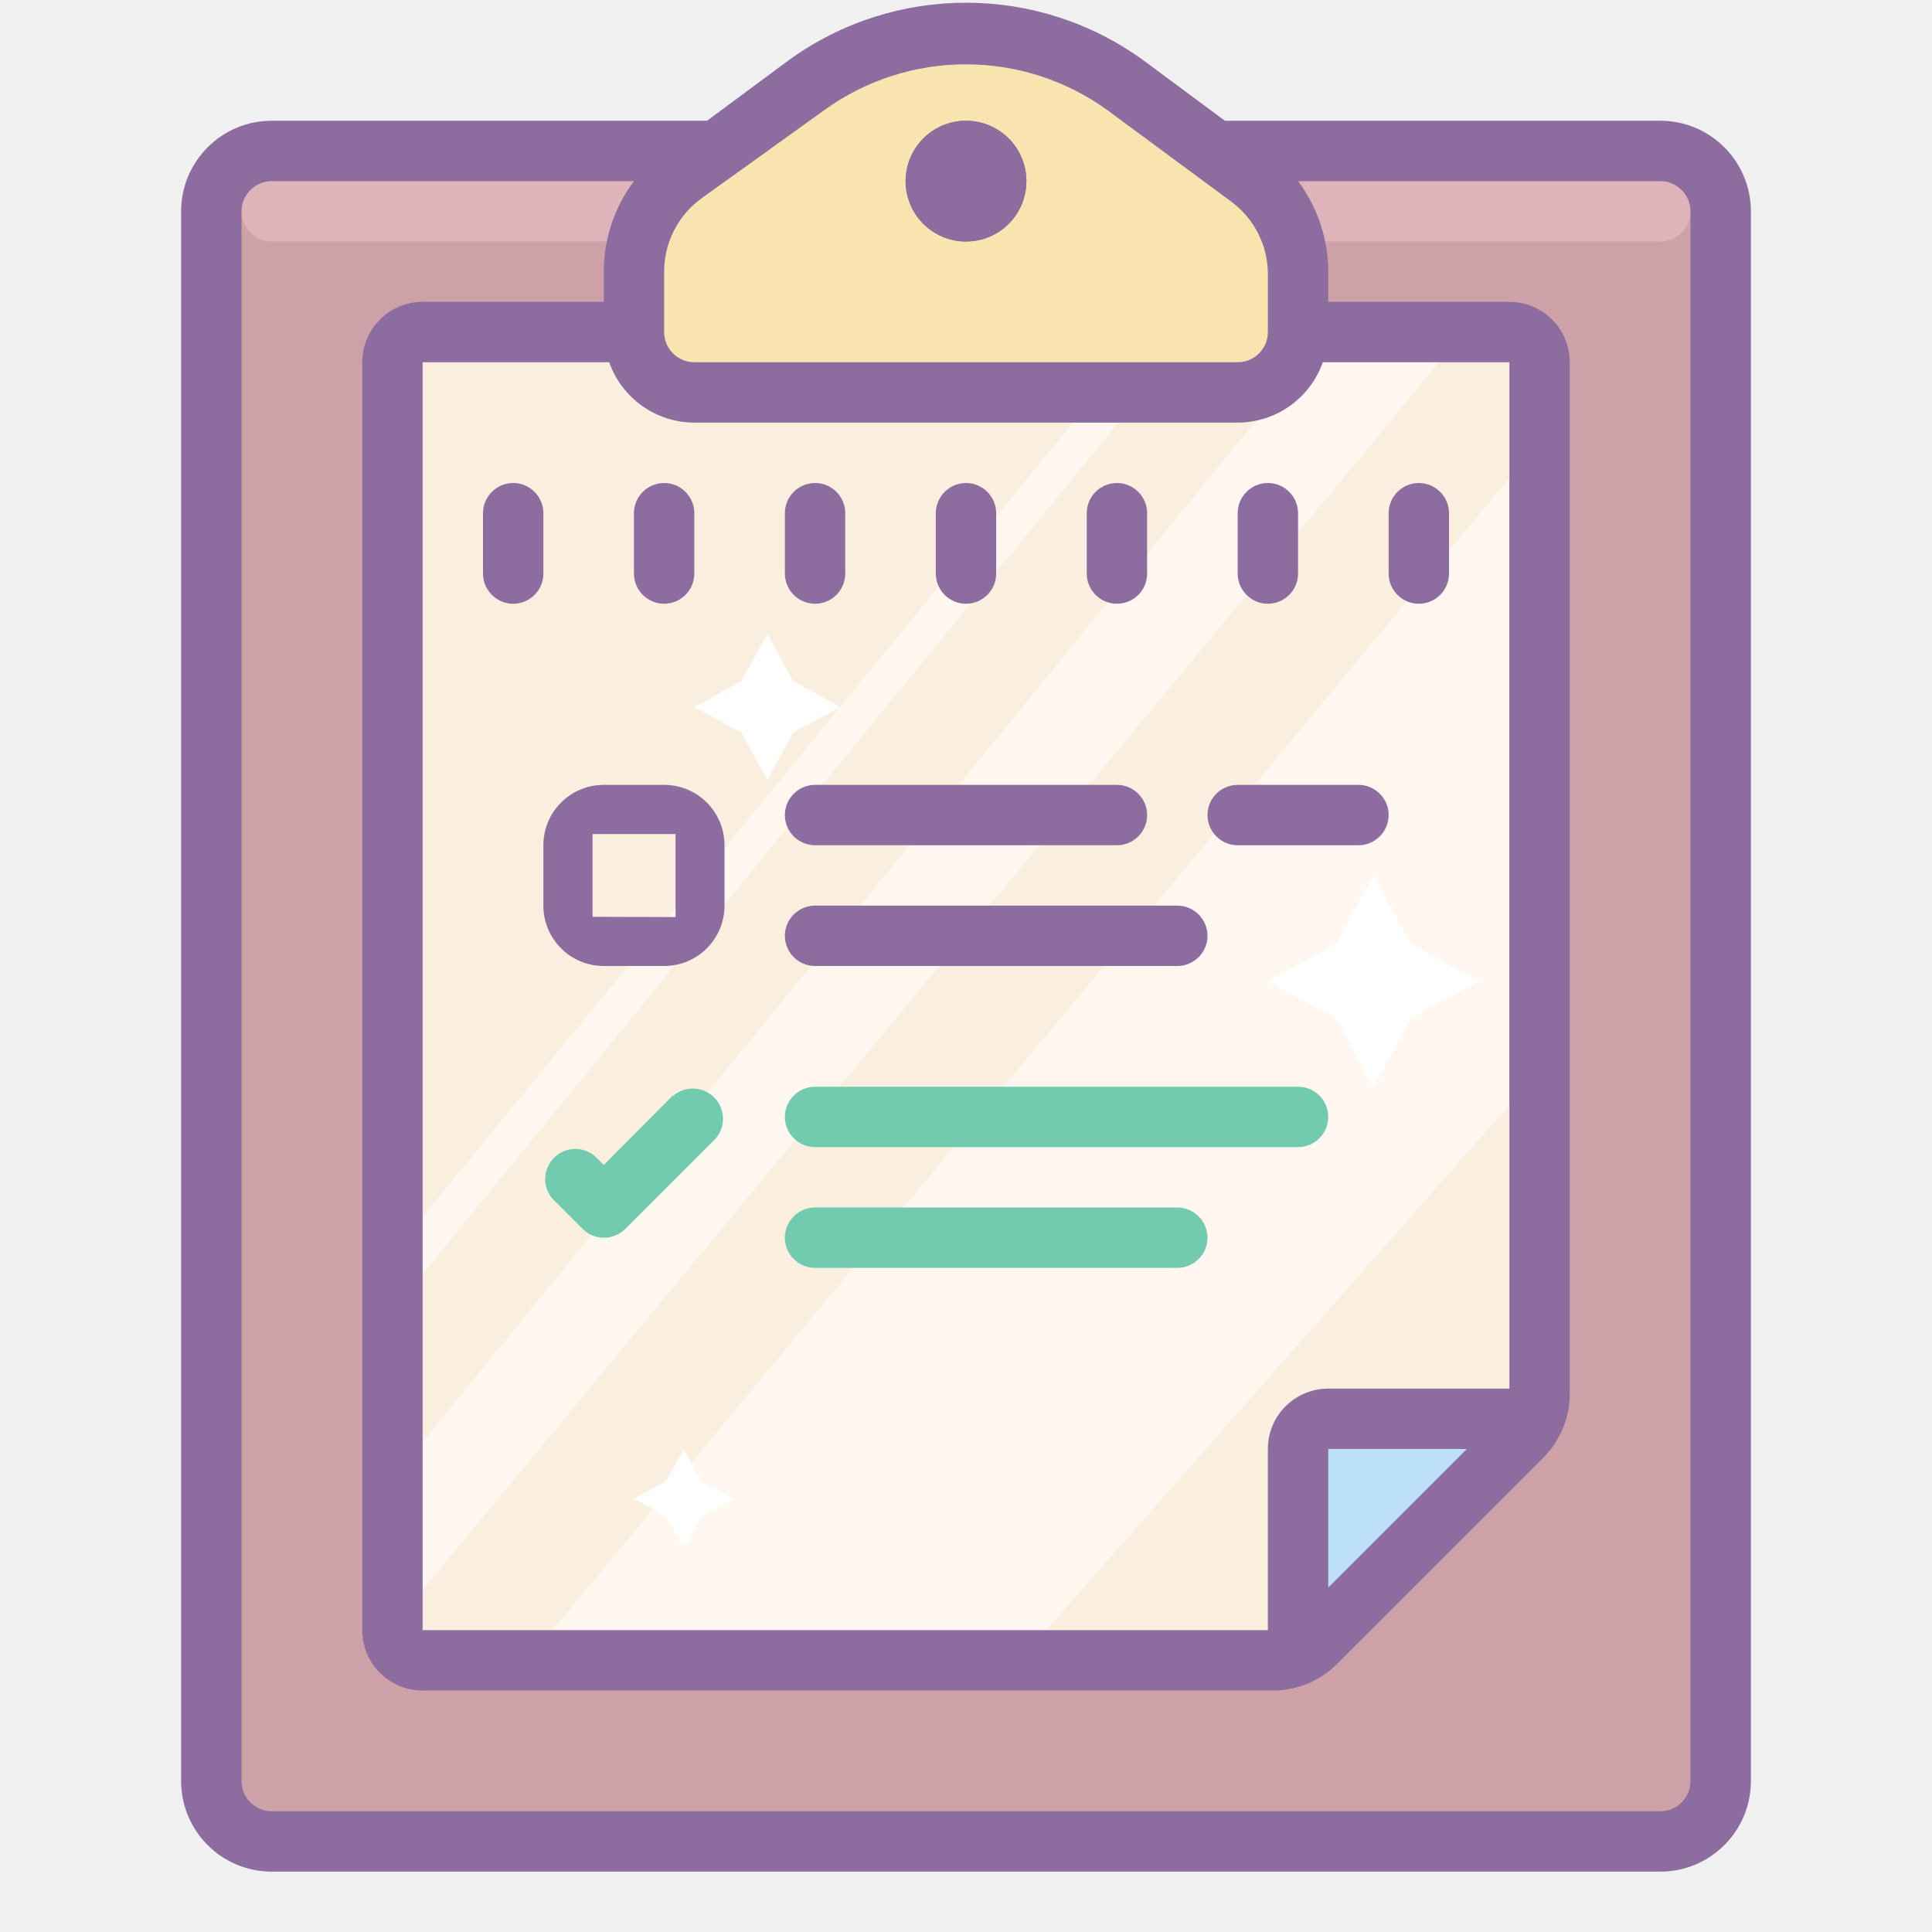
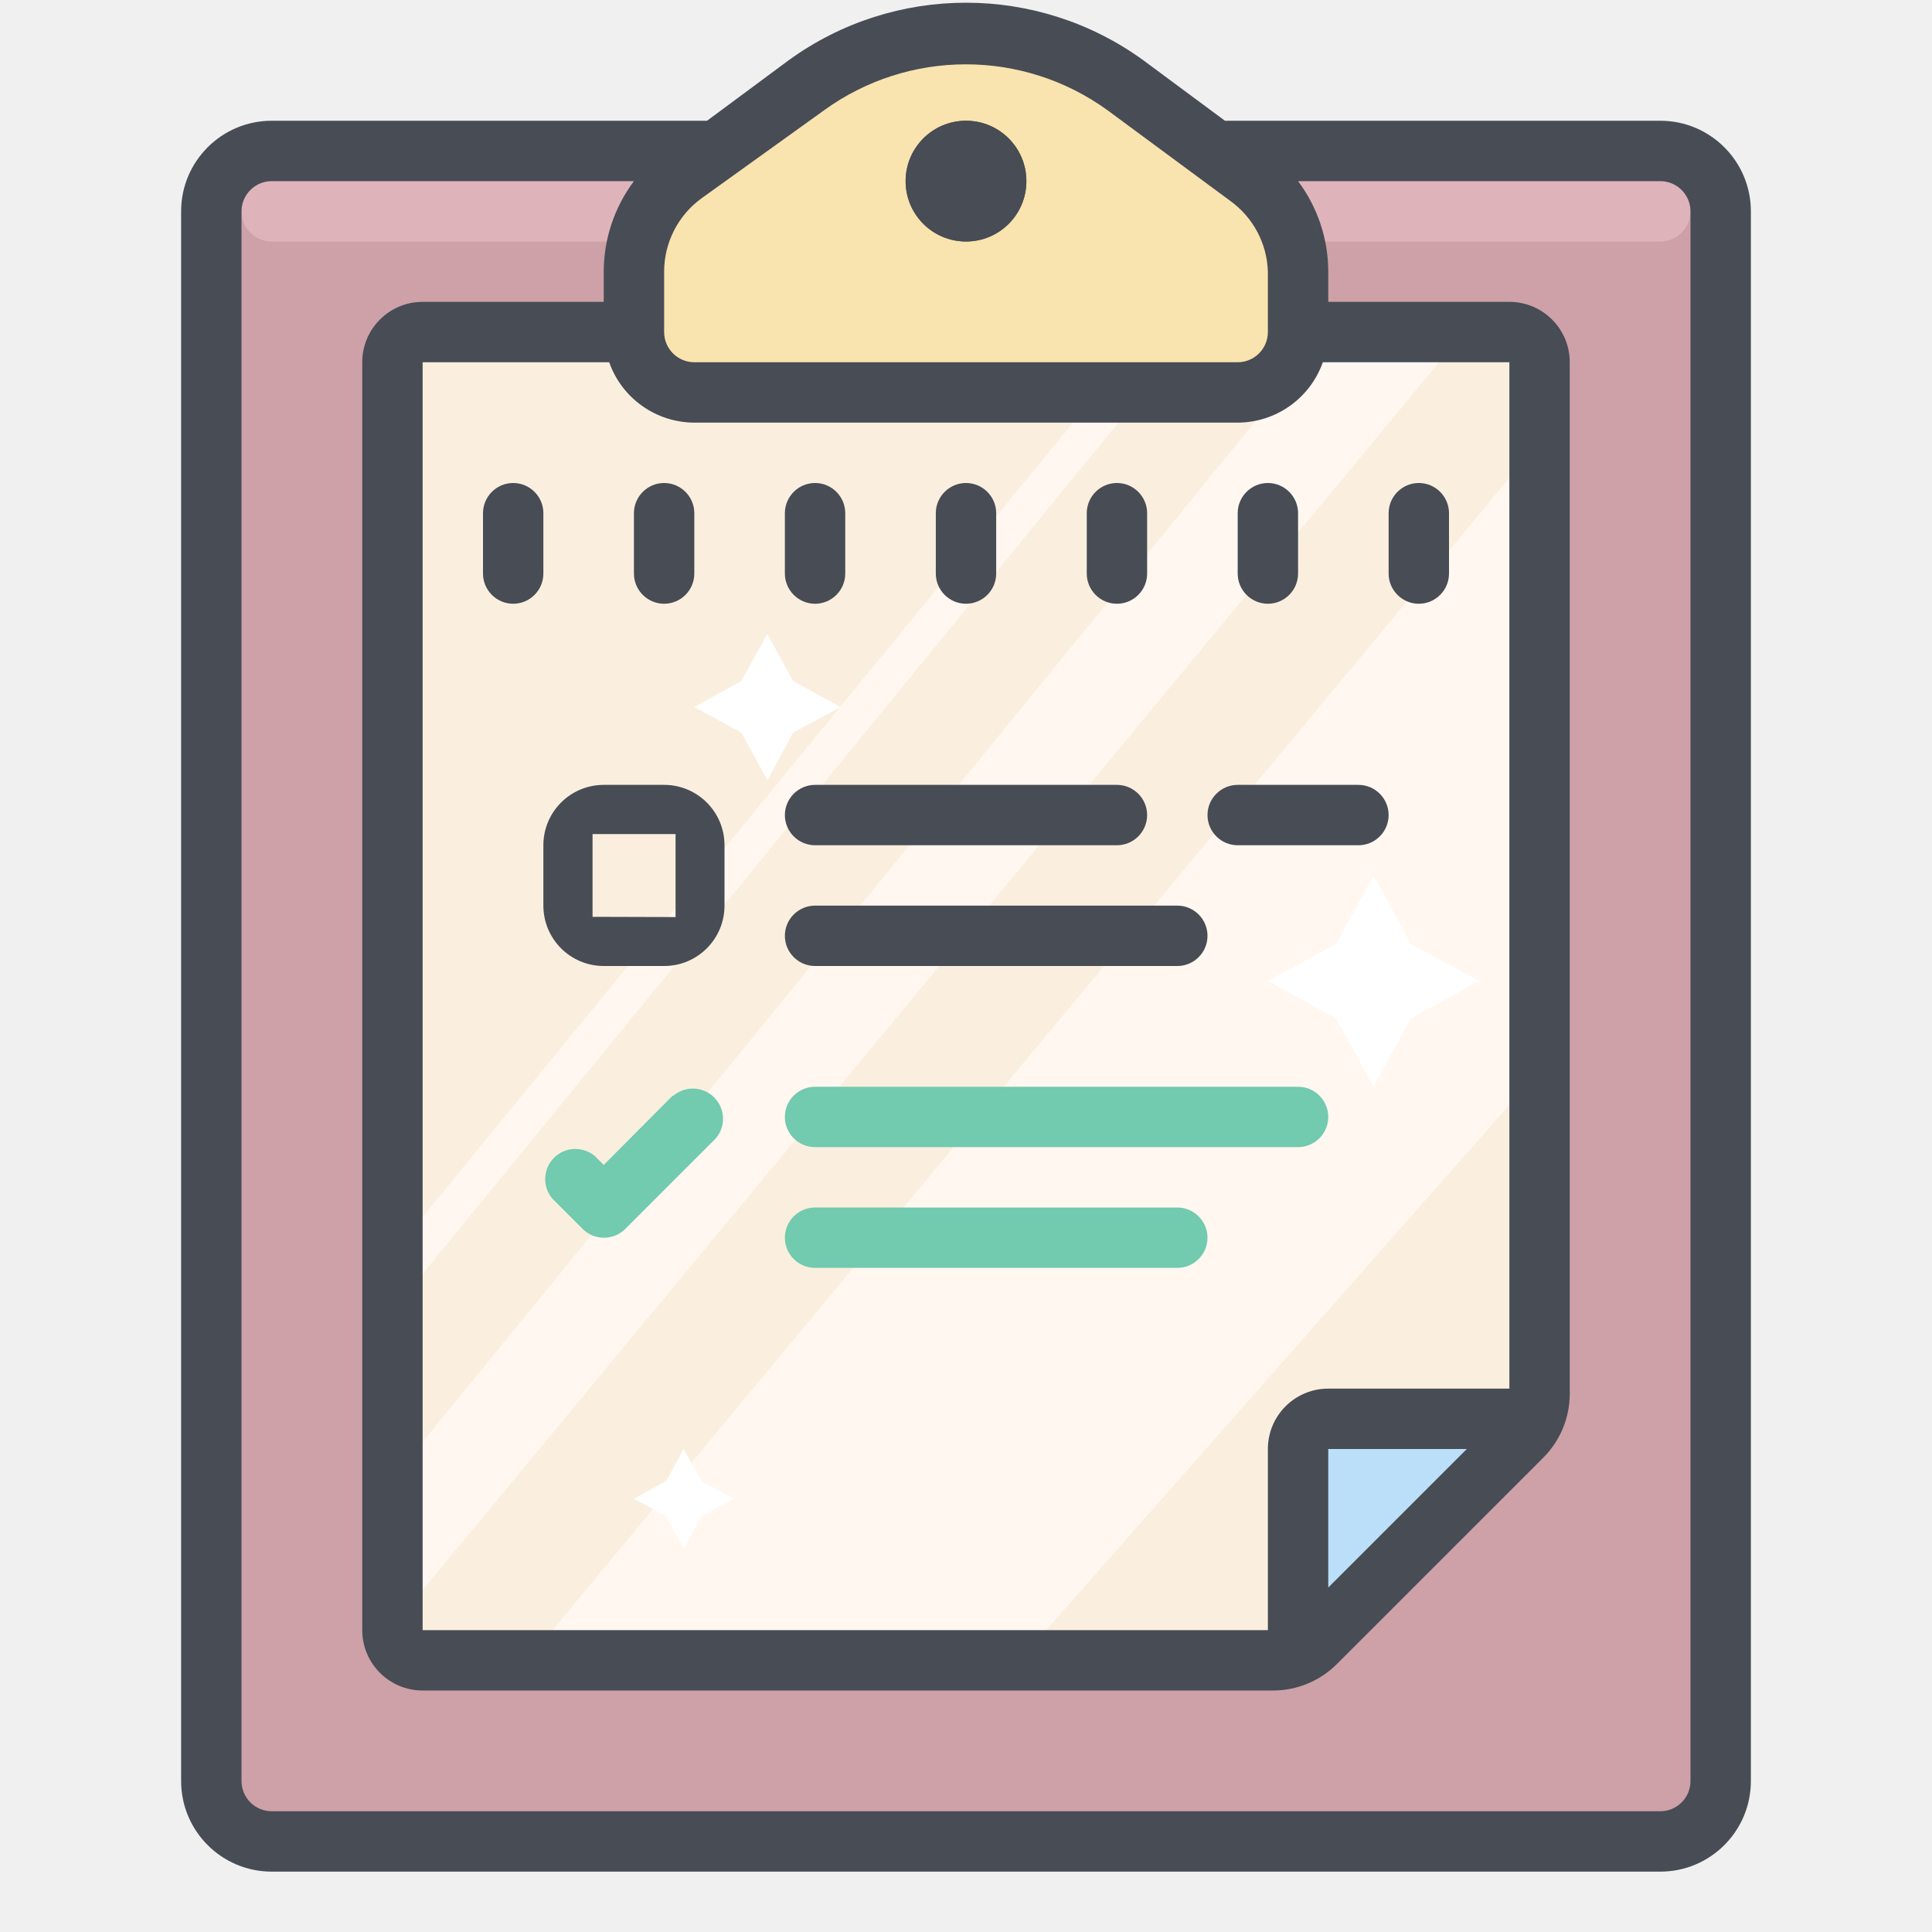
<svg xmlns="http://www.w3.org/2000/svg" x="0px" y="0px" width="100" height="100" viewBox="0 0 64 64" style=";fill:#000000;" class="icon icons8-survey">
  <g id="surface1">
    <path style=" fill:#CDA1A7;" d="M 9 5 L 55 5 C 56.105 5 57 5.895 57 7 L 57 59 C 57 60.105 56.105 61 55 61 L 9 61 C 7.895 61 7 60.105 7 59 L 7 7 C 7 5.895 7.895 5 9 5 Z " />
    <path style=" fill:#DEB4BA;" d="M 8 7 C 8 6.449 8.449 6 9 6 L 55 6 C 55.551 6 56 6.449 56 7 C 56 7.551 55.551 8 55 8 L 9 8 C 8.449 8 8 7.551 8 7 Z " />
    <path style=" fill:#FAEFDE;" d="M 13 55 L 43 55 L 51 47 L 51 11 L 13 11 Z " />
    <path style=" fill:#BBDEF9;" d="M 43 47 L 51 47 L 43 55 Z " />
    <path style=" fill:#FFF7F0;" d="M 51 35.469 L 51 14.629 L 17.57 54.879 L 33.879 54.879 Z " />
    <path style=" fill:#FFF7F0;" d="M 13.398 53.398 L 48.5 11 L 44 11 L 12.5 49.602 Z " />
    <path style=" fill:#FFF7F0;" d="M 13 43.422 L 39.5 11 L 38 11 L 13 41.531 Z " />
    <path style=" fill:#FFFFFF;" d="M 45.5 29 L 46.738 31.262 L 49 32.5 L 46.738 33.738 L 45.5 36 L 44.262 33.738 L 42 32.5 L 44.262 31.262 Z " />
    <path style=" fill:#F9E3AE;" d="M 42 6 L 32 1 L 22 6 L 21 13 L 43 13 Z " />
    <path style=" fill:#FFFFFF;" d="M 25.422 21 L 26.27 22.559 L 27.84 23.422 L 26.27 24.27 L 25.422 25.84 L 24.559 24.27 L 23 23.422 L 24.559 22.559 Z " />
    <path style=" fill:#FFFFFF;" d="M 22.648 48 L 23.23 49.059 L 24.301 49.648 L 23.23 50.23 L 22.648 51.301 L 22.07 50.23 L 21 49.648 L 22.07 49.059 Z " />
-     <path style=" fill:#8D6C9F;" d="M 34 6 C 34 7.105 33.105 8 32 8 C 30.895 8 30 7.105 30 6 C 30 4.895 30.895 4 32 4 C 33.105 4 34 4.895 34 6 Z " />
-     <path style=" fill:#8D6C9F;" d="M 55 4 L 40.578 4 L 37.879 2 C 34.375 -0.547 29.625 -0.547 26.121 2 L 23.422 4 L 9 4 C 7.344 4 6 5.344 6 7 L 6 59 C 6 60.656 7.344 62 9 62 L 55 62 C 56.656 62 58 60.656 58 59 L 58 7 C 58 5.344 56.656 4 55 4 Z M 50 46 L 44 46 C 42.895 46 42 46.895 42 48 L 42 54 L 14 54 L 14 12 L 20.18 12 C 20.602 13.195 21.73 13.996 23 14 L 41 14 C 42.27 13.996 43.398 13.195 43.82 12 L 50 12 Z M 48.59 48 L 44 52.59 L 44 48 Z M 27.289 3.66 C 30.094 1.621 33.895 1.621 36.699 3.66 L 40.762 6.66 C 41.516 7.207 41.973 8.07 42 9 L 42 11 C 42 11.551 41.551 12 41 12 L 23 12 C 22.449 12 22 11.551 22 11 L 22 9 C 22 8.039 22.461 7.133 23.238 6.57 Z M 56 59 C 56 59.551 55.551 60 55 60 L 9 60 C 8.449 60 8 59.551 8 59 L 8 7 C 8 6.449 8.449 6 9 6 L 21 6 C 20.352 6.867 20 7.918 20 9 L 20 10 L 14 10 C 12.895 10 12 10.895 12 12 L 12 54 C 12 55.105 12.895 56 14 56 L 42.172 56 C 42.965 56 43.727 55.684 44.289 55.121 L 51.121 48.289 C 51.684 47.727 52 46.965 52 46.172 L 52 12 C 52 10.895 51.105 10 50 10 L 44 10 L 44 9 C 44 7.918 43.648 6.867 43 6 L 55 6 C 55.551 6 56 6.449 56 7 Z " />
-     <path style=" fill:#8D6C9F;" d="M 18 17 C 18 16.449 17.551 16 17 16 C 16.449 16 16 16.449 16 17 L 16 19 C 16 19.551 16.449 20 17 20 C 17.551 20 18 19.551 18 19 Z " />
-     <path style=" fill:#8D6C9F;" d="M 22 20 C 22.551 20 23 19.551 23 19 L 23 17 C 23 16.449 22.551 16 22 16 C 21.449 16 21 16.449 21 17 L 21 19 C 21 19.551 21.449 20 22 20 Z " />
-     <path style=" fill:#8D6C9F;" d="M 27 20 C 27.551 20 28 19.551 28 19 L 28 17 C 28 16.449 27.551 16 27 16 C 26.449 16 26 16.449 26 17 L 26 19 C 26 19.551 26.449 20 27 20 Z " />
-     <path style=" fill:#8D6C9F;" d="M 32 20 C 32.551 20 33 19.551 33 19 L 33 17 C 33 16.449 32.551 16 32 16 C 31.449 16 31 16.449 31 17 L 31 19 C 31 19.551 31.449 20 32 20 Z " />
-     <path style=" fill:#8D6C9F;" d="M 37 20 C 37.551 20 38 19.551 38 19 L 38 17 C 38 16.449 37.551 16 37 16 C 36.449 16 36 16.449 36 17 L 36 19 C 36 19.551 36.449 20 37 20 Z " />
-     <path style=" fill:#8D6C9F;" d="M 42 20 C 42.551 20 43 19.551 43 19 L 43 17 C 43 16.449 42.551 16 42 16 C 41.449 16 41 16.449 41 17 L 41 19 C 41 19.551 41.449 20 42 20 Z " />
-     <path style=" fill:#8D6C9F;" d="M 47 20 C 47.551 20 48 19.551 48 19 L 48 17 C 48 16.449 47.551 16 47 16 C 46.449 16 46 16.449 46 17 L 46 19 C 46 19.551 46.449 20 47 20 Z " />
-     <path style=" fill:#8D6C9F;" d="M 34 6 C 34 7.105 33.105 8 32 8 C 30.895 8 30 7.105 30 6 C 30 4.895 30.895 4 32 4 C 33.105 4 34 4.895 34 6 Z " />
-     <path style=" fill:#8D6C9F;" d="M 41 26 C 40.449 26 40 26.449 40 27 C 40 27.551 40.449 28 41 28 L 45 28 C 45.551 28 46 27.551 46 27 C 46 26.449 45.551 26 45 26 Z " />
-     <path style=" fill:#8D6C9F;" d="M 27 28 L 37 28 C 37.551 28 38 27.551 38 27 C 38 26.449 37.551 26 37 26 L 27 26 C 26.449 26 26 26.449 26 27 C 26 27.551 26.449 28 27 28 Z " />
-     <path style=" fill:#8D6C9F;" d="M 27 32 L 39 32 C 39.551 32 40 31.551 40 31 C 40 30.449 39.551 30 39 30 L 27 30 C 26.449 30 26 30.449 26 31 C 26 31.551 26.449 32 27 32 Z " />
+     <path style=" fill:#474c55;" d="M 34 6 C 34 7.105 33.105 8 32 8 C 30.895 8 30 7.105 30 6 C 30 4.895 30.895 4 32 4 C 33.105 4 34 4.895 34 6 Z " />
+     <path style=" fill:#474c55;" d="M 55 4 L 40.578 4 L 37.879 2 C 34.375 -0.547 29.625 -0.547 26.121 2 L 23.422 4 L 9 4 C 7.344 4 6 5.344 6 7 L 6 59 C 6 60.656 7.344 62 9 62 L 55 62 C 56.656 62 58 60.656 58 59 L 58 7 C 58 5.344 56.656 4 55 4 Z M 50 46 L 44 46 C 42.895 46 42 46.895 42 48 L 42 54 L 14 54 L 14 12 L 20.18 12 C 20.602 13.195 21.73 13.996 23 14 L 41 14 C 42.27 13.996 43.398 13.195 43.82 12 L 50 12 Z M 48.59 48 L 44 52.59 L 44 48 Z M 27.289 3.66 C 30.094 1.621 33.895 1.621 36.699 3.66 L 40.762 6.66 C 41.516 7.207 41.973 8.07 42 9 L 42 11 C 42 11.551 41.551 12 41 12 L 23 12 C 22.449 12 22 11.551 22 11 L 22 9 C 22 8.039 22.461 7.133 23.238 6.57 Z M 56 59 C 56 59.551 55.551 60 55 60 L 9 60 C 8.449 60 8 59.551 8 59 L 8 7 C 8 6.449 8.449 6 9 6 L 21 6 C 20.352 6.867 20 7.918 20 9 L 20 10 L 14 10 C 12.895 10 12 10.895 12 12 L 12 54 C 12 55.105 12.895 56 14 56 L 42.172 56 C 42.965 56 43.727 55.684 44.289 55.121 L 51.121 48.289 C 51.684 47.727 52 46.965 52 46.172 L 52 12 C 52 10.895 51.105 10 50 10 L 44 10 L 44 9 C 44 7.918 43.648 6.867 43 6 L 55 6 C 55.551 6 56 6.449 56 7 Z " />
+     <path style=" fill:#474c55;" d="M 18 17 C 18 16.449 17.551 16 17 16 C 16.449 16 16 16.449 16 17 L 16 19 C 16 19.551 16.449 20 17 20 C 17.551 20 18 19.551 18 19 Z " />
+     <path style=" fill:#474c55;" d="M 22 20 C 22.551 20 23 19.551 23 19 L 23 17 C 23 16.449 22.551 16 22 16 C 21.449 16 21 16.449 21 17 L 21 19 C 21 19.551 21.449 20 22 20 Z " />
+     <path style=" fill:#474c55;" d="M 27 20 C 27.551 20 28 19.551 28 19 L 28 17 C 28 16.449 27.551 16 27 16 C 26.449 16 26 16.449 26 17 L 26 19 C 26 19.551 26.449 20 27 20 Z " />
+     <path style=" fill:#474c55;" d="M 32 20 C 32.551 20 33 19.551 33 19 L 33 17 C 33 16.449 32.551 16 32 16 C 31.449 16 31 16.449 31 17 L 31 19 C 31 19.551 31.449 20 32 20 Z " />
+     <path style=" fill:#474c55;" d="M 37 20 C 37.551 20 38 19.551 38 19 L 38 17 C 38 16.449 37.551 16 37 16 C 36.449 16 36 16.449 36 17 L 36 19 C 36 19.551 36.449 20 37 20 Z " />
+     <path style=" fill:#474c55;" d="M 42 20 C 42.551 20 43 19.551 43 19 L 43 17 C 43 16.449 42.551 16 42 16 C 41.449 16 41 16.449 41 17 L 41 19 C 41 19.551 41.449 20 42 20 Z " />
+     <path style=" fill:#474c55;" d="M 47 20 C 47.551 20 48 19.551 48 19 L 48 17 C 48 16.449 47.551 16 47 16 C 46.449 16 46 16.449 46 17 L 46 19 C 46 19.551 46.449 20 47 20 Z " />
+     <path style=" fill:#474c55;" d="M 34 6 C 34 7.105 33.105 8 32 8 C 30.895 8 30 7.105 30 6 C 30 4.895 30.895 4 32 4 C 33.105 4 34 4.895 34 6 Z " />
+     <path style=" fill:#474c55;" d="M 41 26 C 40.449 26 40 26.449 40 27 C 40 27.551 40.449 28 41 28 L 45 28 C 45.551 28 46 27.551 46 27 C 46 26.449 45.551 26 45 26 Z " />
+     <path style=" fill:#474c55;" d="M 27 28 L 37 28 C 37.551 28 38 27.551 38 27 C 38 26.449 37.551 26 37 26 L 27 26 C 26.449 26 26 26.449 26 27 C 26 27.551 26.449 28 27 28 Z " />
+     <path style=" fill:#474c55;" d="M 27 32 L 39 32 C 39.551 32 40 31.551 40 31 C 40 30.449 39.551 30 39 30 L 27 30 C 26.449 30 26 30.449 26 31 C 26 31.551 26.449 32 27 32 Z " />
    <path style=" fill:#72CAAF;" d="M 39 40 L 27 40 C 26.449 40 26 40.449 26 41 C 26 41.551 26.449 42 27 42 L 39 42 C 39.551 42 40 41.551 40 41 C 40 40.449 39.551 40 39 40 Z " />
    <path style=" fill:#72CAAF;" d="M 43 36 L 27 36 C 26.449 36 26 36.449 26 37 C 26 37.551 26.449 38 27 38 L 43 38 C 43.551 38 44 37.551 44 37 C 44 36.449 43.551 36 43 36 Z " />
-     <path style=" fill:#8D6C9F;" d="M 22 26 L 20 26 C 18.895 26 18 26.895 18 28 L 18 30 C 18 31.105 18.895 32 20 32 L 22 32 C 23.105 32 24 31.105 24 30 L 24 28 C 24 26.895 23.105 26 22 26 Z M 19.629 30.371 L 19.629 27.629 L 22.379 27.629 L 22.379 30.379 Z " />
+     <path style=" fill:#474c55;" d="M 22 26 L 20 26 C 18.895 26 18 26.895 18 28 L 18 30 C 18 31.105 18.895 32 20 32 L 22 32 C 23.105 32 24 31.105 24 30 L 24 28 C 24 26.895 23.105 26 22 26 Z M 19.629 30.371 L 19.629 27.629 L 22.379 27.629 L 22.379 30.379 Z " />
    <path style=" fill:#72CAAF;" d="M 22.289 36.289 L 20 38.59 L 19.711 38.301 C 19.312 37.961 18.723 37.984 18.352 38.352 C 17.984 38.723 17.961 39.312 18.301 39.711 L 19.301 40.711 C 19.691 41.098 20.32 41.098 20.711 40.711 L 23.711 37.711 C 24.051 37.312 24.027 36.723 23.656 36.352 C 23.289 35.984 22.695 35.961 22.301 36.301 Z " />
  </g>
</svg>
